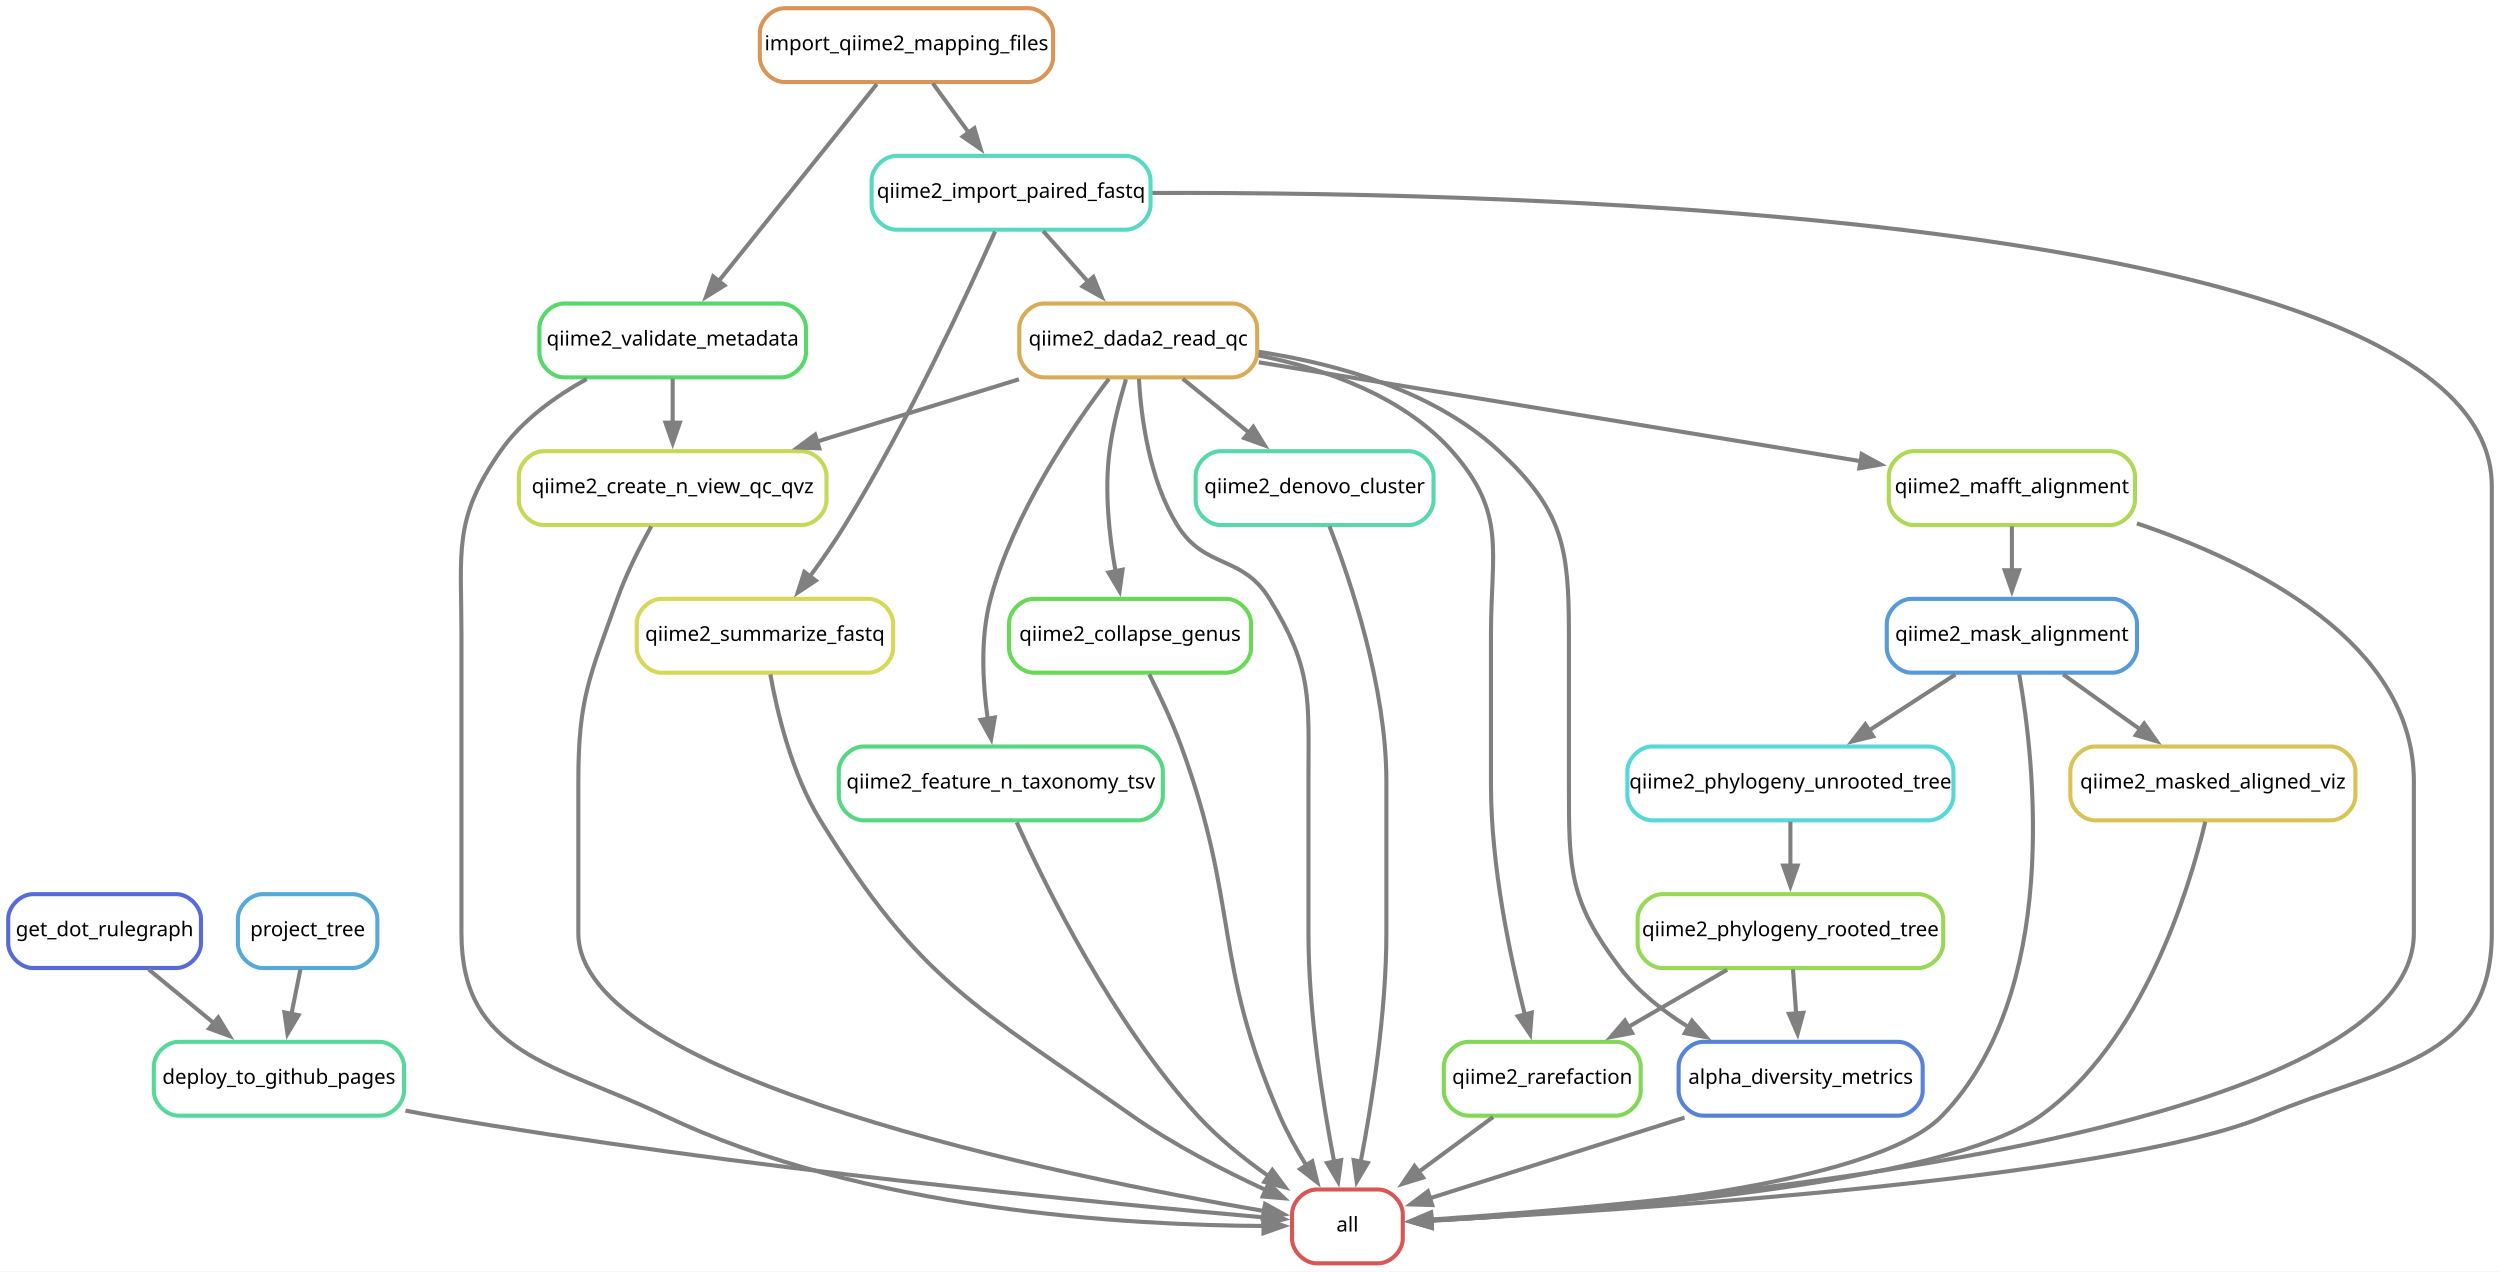
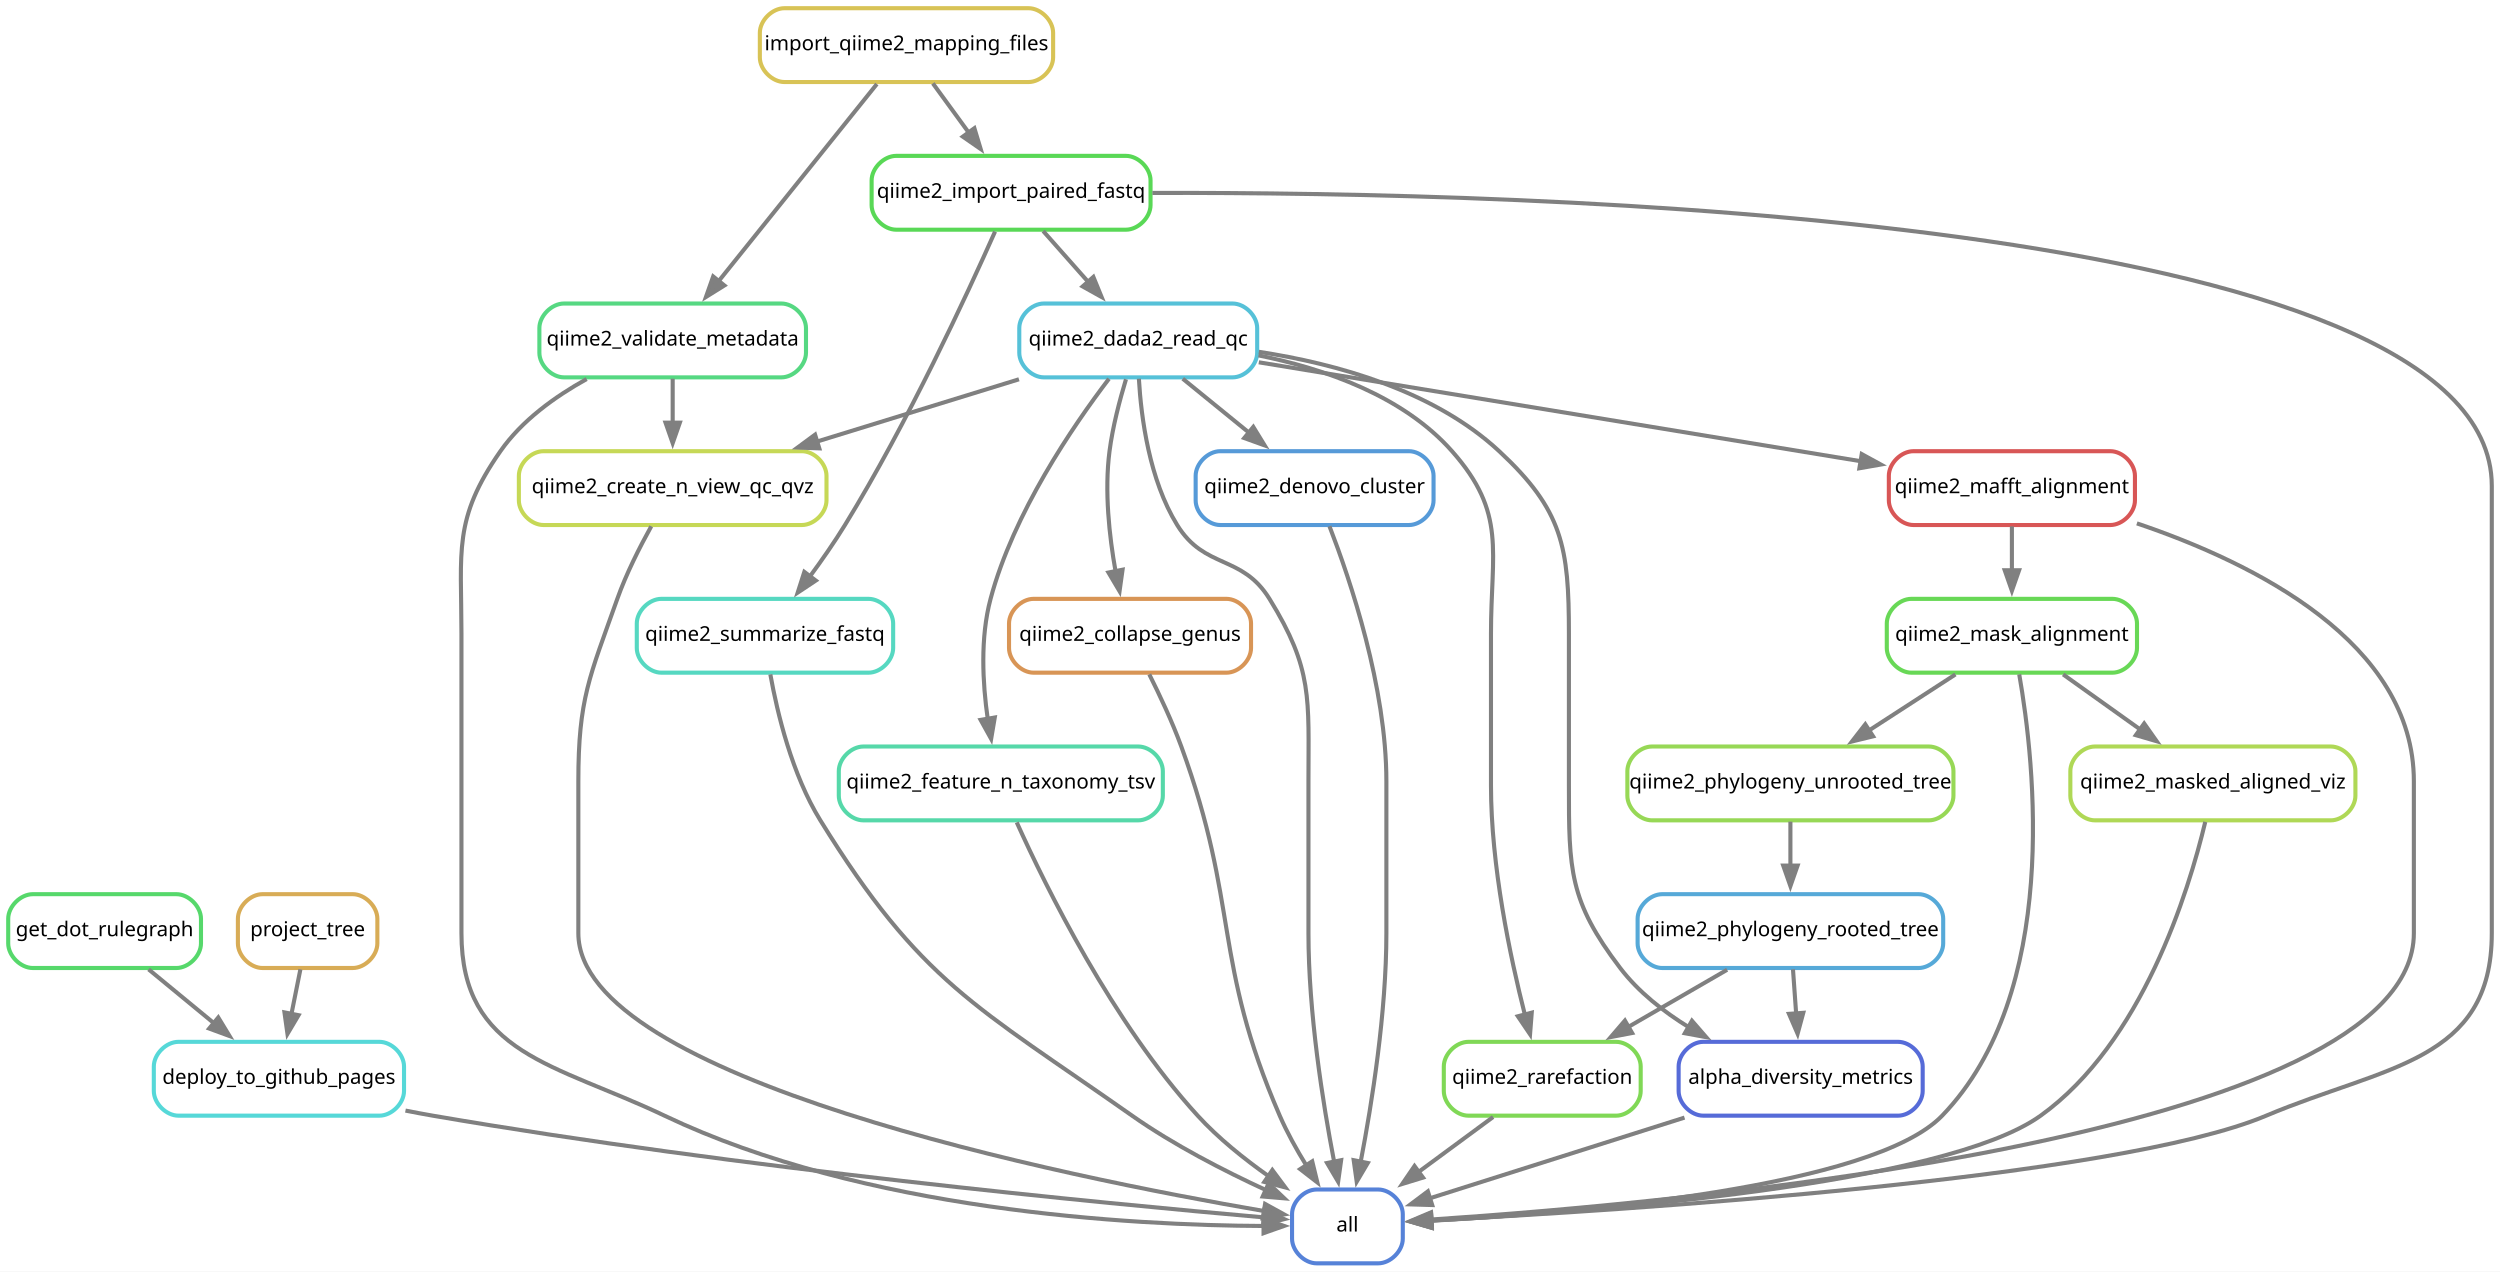
<svg xmlns="http://www.w3.org/2000/svg" width="1219pt" height="620pt" viewBox="0.00 0.00 1219.00 620.00">
  <g id="graph0" class="graph" transform="scale(1 1) rotate(0) translate(4 616)">
    <polygon fill="white" stroke="none" points="-4,4 -4,-616 1215,-616 1215,4 -4,4" />
    <g id="node1" class="node">
-       <path fill="none" stroke="#d85656" stroke-width="2" d="M668,-36C668,-36 638,-36 638,-36 632,-36 626,-30 626,-24 626,-24 626,-12 626,-12 626,-6 632,0 638,0 638,0 668,0 668,0 674,0 680,-6 680,-12 680,-12 680,-24 680,-24 680,-30 674,-36 668,-36" />
+       <path fill="none" stroke="#5682d8" stroke-width="2" d="M668,-36C668,-36 638,-36 638,-36 632,-36 626,-30 626,-24 626,-24 626,-12 626,-12 626,-6 632,0 638,0 638,0 668,0 668,0 674,0 680,-6 680,-12 680,-12 680,-24 680,-24 680,-30 674,-36 668,-36" />
      <text text-anchor="middle" x="653" y="-15.5" font-family="sans" font-size="10.00">all</text>
    </g>
    <g id="node2" class="node">
-       <path fill="none" stroke="#56d89a" stroke-width="2" d="M181,-108C181,-108 83,-108 83,-108 77,-108 71,-102 71,-96 71,-96 71,-84 71,-84 71,-78 77,-72 83,-72 83,-72 181,-72 181,-72 187,-72 193,-78 193,-84 193,-84 193,-96 193,-96 193,-102 187,-108 181,-108" />
+       <path fill="none" stroke="#56d8d8" stroke-width="2" d="M181,-108C181,-108 83,-108 83,-108 77,-108 71,-102 71,-96 71,-96 71,-84 71,-84 71,-78 77,-72 83,-72 83,-72 181,-72 181,-72 187,-72 193,-78 193,-84 193,-84 193,-96 193,-96 193,-102 187,-108 181,-108" />
      <text text-anchor="middle" x="132" y="-87.5" font-family="sans" font-size="10.00">deploy_to_github_pages</text>
    </g>
-     <g id="edge12" class="edge">
+     <g id="edge4" class="edge">
      <path fill="none" stroke="grey" stroke-width="2" d="M193.7,-74.48C198.19,-73.59 202.66,-72.75 207,-72 355.55,-46.41 534.07,-29.25 612.59,-22.37" />
      <polygon fill="grey" stroke="grey" stroke-width="2" points="612.51,-25.89 622.18,-21.55 611.91,-18.92 612.51,-25.89" />
    </g>
    <g id="node3" class="node">
-       <path fill="none" stroke="#566bd8" stroke-width="2" d="M82,-180C82,-180 12,-180 12,-180 6,-180 0,-174 0,-168 0,-168 0,-156 0,-156 0,-150 6,-144 12,-144 12,-144 82,-144 82,-144 88,-144 94,-150 94,-156 94,-156 94,-168 94,-168 94,-174 88,-180 82,-180" />
+       <path fill="none" stroke="#56d86b" stroke-width="2" d="M82,-180C82,-180 12,-180 12,-180 6,-180 0,-174 0,-168 0,-168 0,-156 0,-156 0,-150 6,-144 12,-144 12,-144 82,-144 82,-144 88,-144 94,-150 94,-156 94,-156 94,-168 94,-168 94,-174 88,-180 82,-180" />
      <text text-anchor="middle" x="47" y="-159.5" font-family="sans" font-size="10.00">get_dot_rulegraph</text>
    </g>
-     <g id="edge16" class="edge">
+     <g id="edge15" class="edge">
      <path fill="none" stroke="grey" stroke-width="2" d="M68.45,-143.34C78.14,-135.36 89.78,-125.77 100.44,-116.99" />
      <polygon fill="grey" stroke="grey" stroke-width="2" points="102.43,-119.88 107.93,-110.83 97.98,-114.48 102.43,-119.88" />
    </g>
    <g id="node4" class="node">
-       <path fill="none" stroke="#56a9d8" stroke-width="2" d="M168,-180C168,-180 124,-180 124,-180 118,-180 112,-174 112,-168 112,-168 112,-156 112,-156 112,-150 118,-144 124,-144 124,-144 168,-144 168,-144 174,-144 180,-150 180,-156 180,-156 180,-168 180,-168 180,-174 174,-180 168,-180" />
+       <path fill="none" stroke="#d8ac56" stroke-width="2" d="M168,-180C168,-180 124,-180 124,-180 118,-180 112,-174 112,-168 112,-168 112,-156 112,-156 112,-150 118,-144 124,-144 124,-144 168,-144 168,-144 174,-144 180,-150 180,-156 180,-156 180,-168 180,-168 180,-174 174,-180 168,-180" />
      <text text-anchor="middle" x="146" y="-159.5" font-family="sans" font-size="10.00">project_tree</text>
    </g>
-     <g id="edge15" class="edge">
+     <g id="edge16" class="edge">
      <path fill="none" stroke="grey" stroke-width="2" d="M142.47,-143.34C141.15,-136.75 139.62,-129.08 138.13,-121.67" />
      <polygon fill="grey" stroke="grey" stroke-width="2" points="141.57,-120.99 136.17,-111.87 134.7,-122.36 141.57,-120.99" />
    </g>
    <g id="node5" class="node">
-       <path fill="none" stroke="#56d86b" stroke-width="2" d="M377,-468C377,-468 271,-468 271,-468 265,-468 259,-462 259,-456 259,-456 259,-444 259,-444 259,-438 265,-432 271,-432 271,-432 377,-432 377,-432 383,-432 389,-438 389,-444 389,-444 389,-456 389,-456 389,-462 383,-468 377,-468" />
+       <path fill="none" stroke="#56d882" stroke-width="2" d="M377,-468C377,-468 271,-468 271,-468 265,-468 259,-462 259,-456 259,-456 259,-444 259,-444 259,-438 265,-432 271,-432 271,-432 377,-432 377,-432 383,-432 389,-438 389,-444 389,-444 389,-456 389,-456 389,-462 383,-468 377,-468" />
      <text text-anchor="middle" x="324" y="-447.5" font-family="sans" font-size="10.00">qiime2_validate_metadata</text>
    </g>
-     <g id="edge8" class="edge">
+     <g id="edge12" class="edge">
      <path fill="none" stroke="grey" stroke-width="2" d="M282.05,-431.18C266.66,-422.65 250.46,-410.99 240,-396 216.86,-362.83 221,-347.45 221,-307 221,-307 221,-307 221,-161 221,-101.83 266.6,-97.47 320,-72 417.42,-25.53 547.26,-18.51 612.27,-18.21" />
      <polygon fill="grey" stroke="grey" stroke-width="2" points="612.09,-21.71 622.1,-18.23 612.11,-14.71 612.09,-21.71" />
    </g>
    <g id="node10" class="node">
      <path fill="none" stroke="#c6d856" stroke-width="2" d="M387,-396C387,-396 261,-396 261,-396 255,-396 249,-390 249,-384 249,-384 249,-372 249,-372 249,-366 255,-360 261,-360 261,-360 387,-360 387,-360 393,-360 399,-366 399,-372 399,-372 399,-384 399,-384 399,-390 393,-396 387,-396" />
      <text text-anchor="middle" x="324" y="-375.5" font-family="sans" font-size="10.00">qiime2_create_n_view_qc_qvz</text>
    </g>
-     <g id="edge22" class="edge">
+     <g id="edge21" class="edge">
      <path fill="none" stroke="grey" stroke-width="2" d="M324,-431.34C324,-424.75 324,-417.08 324,-409.67" />
      <polygon fill="grey" stroke="grey" stroke-width="2" points="327.5,-409.93 324,-399.93 320.5,-409.93 327.5,-409.93" />
    </g>
    <g id="node6" class="node">
-       <path fill="none" stroke="#d89556" stroke-width="2" d="M497.5,-612C497.5,-612 378.5,-612 378.5,-612 372.5,-612 366.5,-606 366.5,-600 366.5,-600 366.5,-588 366.5,-588 366.5,-582 372.5,-576 378.5,-576 378.5,-576 497.5,-576 497.5,-576 503.5,-576 509.5,-582 509.5,-588 509.5,-588 509.5,-600 509.5,-600 509.5,-606 503.5,-612 497.5,-612" />
+       <path fill="none" stroke="#d8c356" stroke-width="2" d="M497.5,-612C497.5,-612 378.5,-612 378.5,-612 372.5,-612 366.5,-606 366.5,-600 366.5,-600 366.5,-588 366.5,-588 366.5,-582 372.5,-576 378.5,-576 378.5,-576 497.5,-576 497.5,-576 503.5,-576 509.5,-582 509.5,-588 509.5,-588 509.5,-600 509.5,-600 509.5,-606 503.5,-612 497.5,-612" />
      <text text-anchor="middle" x="438" y="-591.5" font-family="sans" font-size="10.00">import_qiime2_mapping_files</text>
    </g>
    <g id="edge17" class="edge">
      <path fill="none" stroke="grey" stroke-width="2" d="M423.56,-575.02C404.12,-550.8 369.32,-507.45 346.45,-478.96" />
      <polygon fill="grey" stroke="grey" stroke-width="2" points="349.21,-476.81 340.22,-471.2 343.75,-481.19 349.21,-476.81" />
    </g>
    <g id="node7" class="node">
-       <path fill="none" stroke="#56d8c1" stroke-width="2" d="M545,-540C545,-540 433,-540 433,-540 427,-540 421,-534 421,-528 421,-528 421,-516 421,-516 421,-510 427,-504 433,-504 433,-504 545,-504 545,-504 551,-504 557,-510 557,-516 557,-516 557,-528 557,-528 557,-534 551,-540 545,-540" />
+       <path fill="none" stroke="#59d856" stroke-width="2" d="M545,-540C545,-540 433,-540 433,-540 427,-540 421,-534 421,-528 421,-528 421,-516 421,-516 421,-510 427,-504 433,-504 433,-504 545,-504 545,-504 551,-504 557,-510 557,-516 557,-516 557,-528 557,-528 557,-534 551,-540 545,-540" />
      <text text-anchor="middle" x="489" y="-519.5" font-family="sans" font-size="10.00">qiime2_import_paired_fastq</text>
    </g>
    <g id="edge18" class="edge">
      <path fill="none" stroke="grey" stroke-width="2" d="M450.87,-575.34C456.2,-568.01 462.53,-559.34 468.47,-551.18" />
      <polygon fill="grey" stroke="grey" stroke-width="2" points="471.11,-553.49 474.17,-543.35 465.46,-549.37 471.11,-553.49" />
    </g>
-     <g id="edge14" class="edge">
+     <g id="edge11" class="edge">
      <path fill="none" stroke="grey" stroke-width="2" d="M557.9,-521.92C738.37,-522.47 1211,-511.3 1211,-379 1211,-379 1211,-379 1211,-161 1211,-98.11 1158.95,-96.43 1101,-72 1027.84,-41.15 789.56,-25.92 693.6,-20.92" />
      <polygon fill="grey" stroke="grey" stroke-width="2" points="693.96,-17.44 683.79,-20.42 693.6,-24.43 693.96,-17.44" />
    </g>
    <g id="node8" class="node">
-       <path fill="none" stroke="#d6d856" stroke-width="2" d="M419.5,-324C419.5,-324 318.5,-324 318.5,-324 312.5,-324 306.5,-318 306.5,-312 306.5,-312 306.5,-300 306.5,-300 306.5,-294 312.5,-288 318.5,-288 318.5,-288 419.5,-288 419.5,-288 425.5,-288 431.5,-294 431.5,-300 431.5,-300 431.5,-312 431.5,-312 431.5,-318 425.5,-324 419.5,-324" />
+       <path fill="none" stroke="#56d8c1" stroke-width="2" d="M419.5,-324C419.5,-324 318.5,-324 318.5,-324 312.5,-324 306.5,-318 306.5,-312 306.5,-312 306.5,-300 306.5,-300 306.5,-294 312.5,-288 318.5,-288 318.5,-288 419.5,-288 419.5,-288 425.5,-288 431.5,-294 431.5,-300 431.5,-300 431.5,-312 431.5,-312 431.5,-318 425.5,-324 419.5,-324" />
      <text text-anchor="middle" x="369" y="-303.5" font-family="sans" font-size="10.00">qiime2_summarize_fastq</text>
    </g>
    <g id="edge19" class="edge">
      <path fill="none" stroke="grey" stroke-width="2" d="M481.19,-503.09C467.71,-472.79 438.6,-409.87 408,-360 402.83,-351.56 396.69,-342.77 390.83,-334.82" />
      <polygon fill="grey" stroke="grey" stroke-width="2" points="393.78,-332.92 384.96,-327.05 388.19,-337.14 393.78,-332.92" />
    </g>
    <g id="node9" class="node">
-       <path fill="none" stroke="#d8ac56" stroke-width="2" d="M597,-468C597,-468 505,-468 505,-468 499,-468 493,-462 493,-456 493,-456 493,-444 493,-444 493,-438 499,-432 505,-432 505,-432 597,-432 597,-432 603,-432 609,-438 609,-444 609,-444 609,-456 609,-456 609,-462 603,-468 597,-468" />
+       <path fill="none" stroke="#56c1d8" stroke-width="2" d="M597,-468C597,-468 505,-468 505,-468 499,-468 493,-462 493,-456 493,-456 493,-444 493,-444 493,-438 499,-432 505,-432 505,-432 597,-432 597,-432 603,-432 609,-438 609,-444 609,-444 609,-456 609,-456 609,-462 603,-468 597,-468" />
      <text text-anchor="middle" x="551" y="-447.5" font-family="sans" font-size="10.00">qiime2_dada2_read_qc</text>
    </g>
    <g id="edge20" class="edge">
      <path fill="none" stroke="grey" stroke-width="2" d="M504.65,-503.34C511.28,-495.85 519.16,-486.95 526.53,-478.63" />
      <polygon fill="grey" stroke="grey" stroke-width="2" points="529.13,-480.97 533.14,-471.17 523.89,-476.33 529.13,-480.97" />
    </g>
-     <g id="edge7" class="edge">
+     <g id="edge1" class="edge">
      <path fill="none" stroke="grey" stroke-width="2" d="M371.62,-287.16C375,-268.35 382.17,-238.39 396,-216 444.92,-136.84 471.88,-125.53 548,-72 568.29,-57.73 592.97,-45.07 613.3,-35.7" />
      <polygon fill="grey" stroke="grey" stroke-width="2" points="614.56,-38.98 622.25,-31.69 611.69,-32.59 614.56,-38.98" />
    </g>
-     <g id="edge1" class="edge">
+     <g id="edge8" class="edge">
      <path fill="none" stroke="grey" stroke-width="2" d="M551.32,-431.32C552.42,-412.37 556.39,-382.05 570,-360 583.46,-338.21 601.54,-345.79 615,-324 636.25,-289.59 634,-275.45 634,-235 634,-235 634,-235 634,-161 634,-122.31 641.01,-78.21 646.52,-49.56" />
      <polygon fill="grey" stroke="grey" stroke-width="2" points="649.94,-50.29 648.47,-39.8 643.08,-48.92 649.94,-50.29" />
    </g>
-     <g id="edge21" class="edge">
+     <g id="edge22" class="edge">
      <path fill="none" stroke="grey" stroke-width="2" d="M492.84,-431.06C462.8,-421.8 425.92,-410.43 394.3,-400.68" />
      <polygon fill="grey" stroke="grey" stroke-width="2" points="395.49,-397.38 384.9,-397.78 393.43,-404.07 395.49,-397.38" />
    </g>
    <g id="node11" class="node">
-       <path fill="none" stroke="#56d8a9" stroke-width="2" d="M683,-396C683,-396 591,-396 591,-396 585,-396 579,-390 579,-384 579,-384 579,-372 579,-372 579,-366 585,-360 591,-360 591,-360 683,-360 683,-360 689,-360 695,-366 695,-372 695,-372 695,-384 695,-384 695,-390 689,-396 683,-396" />
+       <path fill="none" stroke="#569ad8" stroke-width="2" d="M683,-396C683,-396 591,-396 591,-396 585,-396 579,-390 579,-384 579,-384 579,-372 579,-372 579,-366 585,-360 591,-360 591,-360 683,-360 683,-360 689,-360 695,-366 695,-372 695,-372 695,-384 695,-384 695,-390 689,-396 683,-396" />
      <text text-anchor="middle" x="637" y="-375.5" font-family="sans" font-size="10.00">qiime2_denovo_cluster</text>
    </g>
    <g id="edge23" class="edge">
      <path fill="none" stroke="grey" stroke-width="2" d="M572.7,-431.34C582.51,-423.36 594.29,-413.77 605.07,-404.99" />
      <polygon fill="grey" stroke="grey" stroke-width="2" points="607.11,-407.84 612.66,-398.81 602.69,-402.41 607.11,-407.84" />
    </g>
    <g id="node12" class="node">
-       <path fill="none" stroke="#afd856" stroke-width="2" d="M1025,-396C1025,-396 929,-396 929,-396 923,-396 917,-390 917,-384 917,-384 917,-372 917,-372 917,-366 923,-360 929,-360 929,-360 1025,-360 1025,-360 1031,-360 1037,-366 1037,-372 1037,-372 1037,-384 1037,-384 1037,-390 1031,-396 1025,-396" />
+       <path fill="none" stroke="#d85656" stroke-width="2" d="M1025,-396C1025,-396 929,-396 929,-396 923,-396 917,-390 917,-384 917,-384 917,-372 917,-372 917,-366 923,-360 929,-360 929,-360 1025,-360 1025,-360 1031,-360 1037,-366 1037,-372 1037,-372 1037,-384 1037,-384 1037,-390 1031,-396 1025,-396" />
      <text text-anchor="middle" x="977" y="-375.5" font-family="sans" font-size="10.00">qiime2_mafft_alignment</text>
    </g>
    <g id="edge24" class="edge">
      <path fill="none" stroke="grey" stroke-width="2" d="M609.79,-439.34C686.34,-426.76 820.19,-404.77 903.41,-391.09" />
      <polygon fill="grey" stroke="grey" stroke-width="2" points="903.78,-394.58 913.08,-389.5 902.64,-387.67 903.78,-394.58" />
    </g>
    <g id="node15" class="node">
-       <path fill="none" stroke="#56d882" stroke-width="2" d="M551,-252C551,-252 417,-252 417,-252 411,-252 405,-246 405,-240 405,-240 405,-228 405,-228 405,-222 411,-216 417,-216 417,-216 551,-216 551,-216 557,-216 563,-222 563,-228 563,-228 563,-240 563,-240 563,-246 557,-252 551,-252" />
+       <path fill="none" stroke="#56d8a9" stroke-width="2" d="M551,-252C551,-252 417,-252 417,-252 411,-252 405,-246 405,-240 405,-240 405,-228 405,-228 405,-222 411,-216 417,-216 417,-216 551,-216 551,-216 557,-216 563,-222 563,-228 563,-228 563,-240 563,-240 563,-246 557,-252 551,-252" />
      <text text-anchor="middle" x="484" y="-231.5" font-family="sans" font-size="10.00">qiime2_feature_n_taxonomy_tsv</text>
    </g>
    <g id="edge27" class="edge">
      <path fill="none" stroke="grey" stroke-width="2" d="M536.73,-431.3C519.14,-408.23 490.19,-365.86 479,-324 473.92,-305.01 475.11,-282.95 477.61,-265.54" />
      <polygon fill="grey" stroke="grey" stroke-width="2" points="481.05,-266.16 479.28,-255.71 474.15,-264.98 481.05,-266.16" />
    </g>
    <g id="node16" class="node">
-       <path fill="none" stroke="#68d856" stroke-width="2" d="M594,-324C594,-324 500,-324 500,-324 494,-324 488,-318 488,-312 488,-312 488,-300 488,-300 488,-294 494,-288 500,-288 500,-288 594,-288 594,-288 600,-288 606,-294 606,-300 606,-300 606,-312 606,-312 606,-318 600,-324 594,-324" />
+       <path fill="none" stroke="#d89556" stroke-width="2" d="M594,-324C594,-324 500,-324 500,-324 494,-324 488,-318 488,-312 488,-312 488,-300 488,-300 488,-294 494,-288 500,-288 500,-288 594,-288 594,-288 600,-288 606,-294 606,-300 606,-300 606,-312 606,-312 606,-318 600,-324 594,-324" />
      <text text-anchor="middle" x="547" y="-303.5" font-family="sans" font-size="10.00">qiime2_collapse_genus</text>
    </g>
    <g id="edge28" class="edge">
      <path fill="none" stroke="grey" stroke-width="2" d="M545.03,-431.08C541.96,-420.92 538.54,-407.89 537,-396 534.47,-376.53 536.87,-354.62 539.95,-337.41" />
      <polygon fill="grey" stroke="grey" stroke-width="2" points="543.36,-338.21 541.89,-327.72 536.49,-336.84 543.36,-338.21" />
    </g>
    <g id="node17" class="node">
      <path fill="none" stroke="#80d856" stroke-width="2" d="M784,-108C784,-108 712,-108 712,-108 706,-108 700,-102 700,-96 700,-96 700,-84 700,-84 700,-78 706,-72 712,-72 712,-72 784,-72 784,-72 790,-72 796,-78 796,-84 796,-84 796,-96 796,-96 796,-102 790,-108 784,-108" />
      <text text-anchor="middle" x="748" y="-87.5" font-family="sans" font-size="10.00">qiime2_rarefaction</text>
    </g>
    <g id="edge29" class="edge">
      <path fill="none" stroke="grey" stroke-width="2" d="M609.63,-442.72C641.92,-436.21 680.17,-422.96 704,-396 730.79,-365.69 723,-347.45 723,-307 723,-307 723,-307 723,-233 723,-193.89 732.31,-149.62 739.57,-121.06" />
      <polygon fill="grey" stroke="grey" stroke-width="2" points="742.88,-122.25 742.05,-111.68 736.11,-120.46 742.88,-122.25" />
    </g>
    <g id="node20" class="node">
-       <path fill="none" stroke="#5682d8" stroke-width="2" d="M921.5,-108C921.5,-108 826.5,-108 826.5,-108 820.5,-108 814.5,-102 814.5,-96 814.5,-96 814.5,-84 814.5,-84 814.5,-78 820.5,-72 826.5,-72 826.5,-72 921.5,-72 921.5,-72 927.5,-72 933.5,-78 933.5,-84 933.5,-84 933.5,-96 933.5,-96 933.5,-102 927.5,-108 921.5,-108" />
+       <path fill="none" stroke="#566bd8" stroke-width="2" d="M921.5,-108C921.5,-108 826.5,-108 826.5,-108 820.5,-108 814.5,-102 814.5,-96 814.5,-96 814.5,-84 814.5,-84 814.5,-78 820.5,-72 826.5,-72 826.5,-72 921.5,-72 921.5,-72 927.5,-72 933.5,-78 933.5,-84 933.5,-84 933.5,-96 933.5,-96 933.5,-102 927.5,-108 921.5,-108" />
      <text text-anchor="middle" x="874" y="-87.5" font-family="sans" font-size="10.00">alpha_diversity_metrics</text>
    </g>
    <g id="edge33" class="edge">
      <path fill="none" stroke="grey" stroke-width="2" d="M609.81,-444.46C647.54,-438.67 695.22,-425.56 727,-396 758.01,-367.16 761,-349.34 761,-307 761,-307 761,-307 761,-233 761,-191.91 761.09,-176.68 786,-144 794.86,-132.37 807.08,-122.75 819.58,-115.05" />
      <polygon fill="grey" stroke="grey" stroke-width="2" points="820.99,-118.28 827.94,-110.28 817.52,-112.2 820.99,-118.28" />
    </g>
-     <g id="edge10" class="edge">
+     <g id="edge2" class="edge">
      <path fill="none" stroke="grey" stroke-width="2" d="M313.55,-359.37C307.96,-349.29 301.35,-336.26 297,-324 283.48,-285.88 278,-275.45 278,-235 278,-235 278,-235 278,-161 278,-90.11 515.36,-42.14 612.4,-25.49" />
      <polygon fill="grey" stroke="grey" stroke-width="2" points="612.85,-28.96 622.14,-23.85 611.69,-22.06 612.85,-28.96" />
    </g>
-     <g id="edge5" class="edge">
+     <g id="edge10" class="edge">
      <path fill="none" stroke="grey" stroke-width="2" d="M644.25,-359.41C654.5,-332.91 672,-280.96 672,-235 672,-235 672,-235 672,-161 672,-122.31 664.99,-78.21 659.48,-49.56" />
      <polygon fill="grey" stroke="grey" stroke-width="2" points="662.92,-48.92 657.53,-39.8 656.06,-50.29 662.92,-48.92" />
    </g>
-     <g id="edge11" class="edge">
+     <g id="edge3" class="edge">
      <path fill="none" stroke="grey" stroke-width="2" d="M1037.94,-360.8C1095.48,-341.37 1173,-302.65 1173,-235 1173,-235 1173,-235 1173,-161 1173,-61.78 816.22,-29.5 693.72,-21.35" />
      <polygon fill="grey" stroke="grey" stroke-width="2" points="694.18,-17.87 683.98,-20.72 693.73,-24.85 694.18,-17.87" />
    </g>
    <g id="node13" class="node">
-       <path fill="none" stroke="#569ad8" stroke-width="2" d="M1026,-324C1026,-324 928,-324 928,-324 922,-324 916,-318 916,-312 916,-312 916,-300 916,-300 916,-294 922,-288 928,-288 928,-288 1026,-288 1026,-288 1032,-288 1038,-294 1038,-300 1038,-300 1038,-312 1038,-312 1038,-318 1032,-324 1026,-324" />
+       <path fill="none" stroke="#68d856" stroke-width="2" d="M1026,-324C1026,-324 928,-324 928,-324 922,-324 916,-318 916,-312 916,-312 916,-300 916,-300 916,-294 922,-288 928,-288 928,-288 1026,-288 1026,-288 1032,-288 1038,-294 1038,-300 1038,-300 1038,-312 1038,-312 1038,-318 1032,-324 1026,-324" />
      <text text-anchor="middle" x="977" y="-303.5" font-family="sans" font-size="10.00">qiime2_mask_alignment</text>
    </g>
    <g id="edge25" class="edge">
      <path fill="none" stroke="grey" stroke-width="2" d="M977,-359.34C977,-352.75 977,-345.08 977,-337.67" />
      <polygon fill="grey" stroke="grey" stroke-width="2" points="980.5,-337.93 977,-327.93 973.5,-337.93 980.5,-337.93" />
    </g>
-     <g id="edge6" class="edge">
+     <g id="edge9" class="edge">
      <path fill="none" stroke="grey" stroke-width="2" d="M980.58,-287.18C988.18,-243.79 1000.76,-131.87 943,-72 909.2,-36.96 765.49,-24.73 693.89,-20.76" />
      <polygon fill="grey" stroke="grey" stroke-width="2" points="694.18,-17.27 684.01,-20.25 693.82,-24.26 694.18,-17.27" />
    </g>
    <g id="node14" class="node">
-       <path fill="none" stroke="#d8c356" stroke-width="2" d="M1132.5,-252C1132.5,-252 1017.5,-252 1017.5,-252 1011.5,-252 1005.5,-246 1005.5,-240 1005.5,-240 1005.5,-228 1005.5,-228 1005.5,-222 1011.5,-216 1017.5,-216 1017.5,-216 1132.5,-216 1132.5,-216 1138.5,-216 1144.5,-222 1144.5,-228 1144.5,-228 1144.5,-240 1144.5,-240 1144.5,-246 1138.5,-252 1132.5,-252" />
+       <path fill="none" stroke="#afd856" stroke-width="2" d="M1132.5,-252C1132.5,-252 1017.5,-252 1017.5,-252 1011.5,-252 1005.5,-246 1005.5,-240 1005.5,-240 1005.5,-228 1005.5,-228 1005.5,-222 1011.5,-216 1017.5,-216 1017.5,-216 1132.5,-216 1132.5,-216 1138.5,-216 1144.5,-222 1144.5,-228 1144.5,-228 1144.5,-240 1144.5,-240 1144.5,-246 1138.5,-252 1132.5,-252" />
      <text text-anchor="middle" x="1075" y="-231.5" font-family="sans" font-size="10.00">qiime2_masked_aligned_viz</text>
    </g>
    <g id="edge26" class="edge">
      <path fill="none" stroke="grey" stroke-width="2" d="M1001.98,-287.15C1013.39,-279.01 1027.1,-269.22 1039.54,-260.33" />
      <polygon fill="grey" stroke="grey" stroke-width="2" points="1041.5,-263.23 1047.6,-254.57 1037.43,-257.54 1041.5,-263.23" />
    </g>
    <g id="node19" class="node">
-       <path fill="none" stroke="#56d8d8" stroke-width="2" d="M936.5,-252C936.5,-252 801.5,-252 801.5,-252 795.5,-252 789.5,-246 789.5,-240 789.5,-240 789.5,-228 789.5,-228 789.5,-222 795.5,-216 801.5,-216 801.5,-216 936.5,-216 936.5,-216 942.5,-216 948.5,-222 948.5,-228 948.5,-228 948.5,-240 948.5,-240 948.5,-246 942.5,-252 936.5,-252" />
+       <path fill="none" stroke="#97d856" stroke-width="2" d="M936.5,-252C936.5,-252 801.5,-252 801.5,-252 795.5,-252 789.5,-246 789.5,-240 789.5,-240 789.5,-228 789.5,-228 789.5,-222 795.5,-216 801.5,-216 801.5,-216 936.5,-216 936.5,-216 942.5,-216 948.5,-222 948.5,-228 948.5,-228 948.5,-240 948.5,-240 948.5,-246 942.5,-252 936.5,-252" />
      <text text-anchor="middle" x="869" y="-231.5" font-family="sans" font-size="10.00">qiime2_phylogeny_unrooted_tree</text>
    </g>
    <g id="edge32" class="edge">
      <path fill="none" stroke="grey" stroke-width="2" d="M949.47,-287.15C936.65,-278.84 921.18,-268.82 907.25,-259.79" />
      <polygon fill="grey" stroke="grey" stroke-width="2" points="909.32,-256.96 899.02,-254.46 905.51,-262.83 909.32,-256.96" />
    </g>
-     <g id="edge4" class="edge">
+     <g id="edge5" class="edge">
      <path fill="none" stroke="grey" stroke-width="2" d="M1071.29,-215.26C1063.19,-181.36 1040.55,-107.58 991,-72 944.02,-38.27 772.94,-25.19 693.74,-20.86" />
      <polygon fill="grey" stroke="grey" stroke-width="2" points="694.15,-17.37 683.98,-20.35 693.78,-24.37 694.15,-17.37" />
    </g>
-     <g id="edge9" class="edge">
+     <g id="edge13" class="edge">
      <path fill="none" stroke="grey" stroke-width="2" d="M491.76,-215.02C505.96,-183.52 538.52,-117.41 580,-72 590.03,-61.02 602.66,-50.9 614.58,-42.5" />
      <polygon fill="grey" stroke="grey" stroke-width="2" points="616.4,-45.5 622.73,-37 612.48,-39.7 616.4,-45.5" />
    </g>
-     <g id="edge3" class="edge">
+     <g id="edge6" class="edge">
      <path fill="none" stroke="grey" stroke-width="2" d="M556.39,-287.19C561.47,-277.07 567.6,-264.04 572,-252 600.44,-174.24 587.09,-147.97 620,-72 623.55,-63.81 628.23,-55.41 632.94,-47.77" />
      <polygon fill="grey" stroke="grey" stroke-width="2" points="635.84,-49.74 638.34,-39.44 629.96,-45.93 635.84,-49.74" />
    </g>
-     <g id="edge2" class="edge">
+     <g id="edge7" class="edge">
      <path fill="none" stroke="grey" stroke-width="2" d="M724.03,-71.34C712.97,-63.19 699.65,-53.37 687.54,-44.45" />
      <polygon fill="grey" stroke="grey" stroke-width="2" points="689.86,-41.81 679.73,-38.7 685.71,-47.45 689.86,-41.81" />
    </g>
    <g id="node18" class="node">
-       <path fill="none" stroke="#97d856" stroke-width="2" d="M931.5,-180C931.5,-180 806.5,-180 806.5,-180 800.5,-180 794.5,-174 794.5,-168 794.5,-168 794.5,-156 794.5,-156 794.5,-150 800.5,-144 806.5,-144 806.5,-144 931.5,-144 931.5,-144 937.5,-144 943.5,-150 943.5,-156 943.5,-156 943.5,-168 943.5,-168 943.5,-174 937.5,-180 931.5,-180" />
+       <path fill="none" stroke="#56a9d8" stroke-width="2" d="M931.5,-180C931.5,-180 806.5,-180 806.5,-180 800.5,-180 794.5,-174 794.5,-168 794.5,-168 794.5,-156 794.5,-156 794.5,-150 800.5,-144 806.5,-144 806.5,-144 931.5,-144 931.5,-144 937.5,-144 943.5,-150 943.5,-156 943.5,-156 943.5,-168 943.5,-168 943.5,-174 937.5,-180 931.5,-180" />
      <text text-anchor="middle" x="869" y="-159.5" font-family="sans" font-size="10.00">qiime2_phylogeny_rooted_tree</text>
    </g>
    <g id="edge30" class="edge">
      <path fill="none" stroke="grey" stroke-width="2" d="M838.15,-143.15C823.5,-134.68 805.77,-124.42 789.93,-115.25" />
      <polygon fill="grey" stroke="grey" stroke-width="2" points="791.82,-112.31 781.41,-110.33 788.31,-118.37 791.82,-112.31" />
    </g>
    <g id="edge34" class="edge">
      <path fill="none" stroke="grey" stroke-width="2" d="M870.26,-143.34C870.73,-136.75 871.28,-129.08 871.81,-121.67" />
      <polygon fill="grey" stroke="grey" stroke-width="2" points="875.28,-122.15 872.51,-111.92 868.3,-121.65 875.28,-122.15" />
    </g>
    <g id="edge31" class="edge">
      <path fill="none" stroke="grey" stroke-width="2" d="M869,-215.34C869,-208.75 869,-201.08 869,-193.67" />
      <polygon fill="grey" stroke="grey" stroke-width="2" points="872.5,-193.93 869,-183.93 865.5,-193.93 872.5,-193.93" />
    </g>
-     <g id="edge13" class="edge">
+     <g id="edge14" class="edge">
      <path fill="none" stroke="grey" stroke-width="2" d="M817.37,-71.06C778.42,-58.73 727.64,-42.64 692.89,-31.63" />
      <polygon fill="grey" stroke="grey" stroke-width="2" points="694.34,-28.42 683.75,-28.74 692.23,-35.1 694.34,-28.42" />
    </g>
  </g>
</svg>
